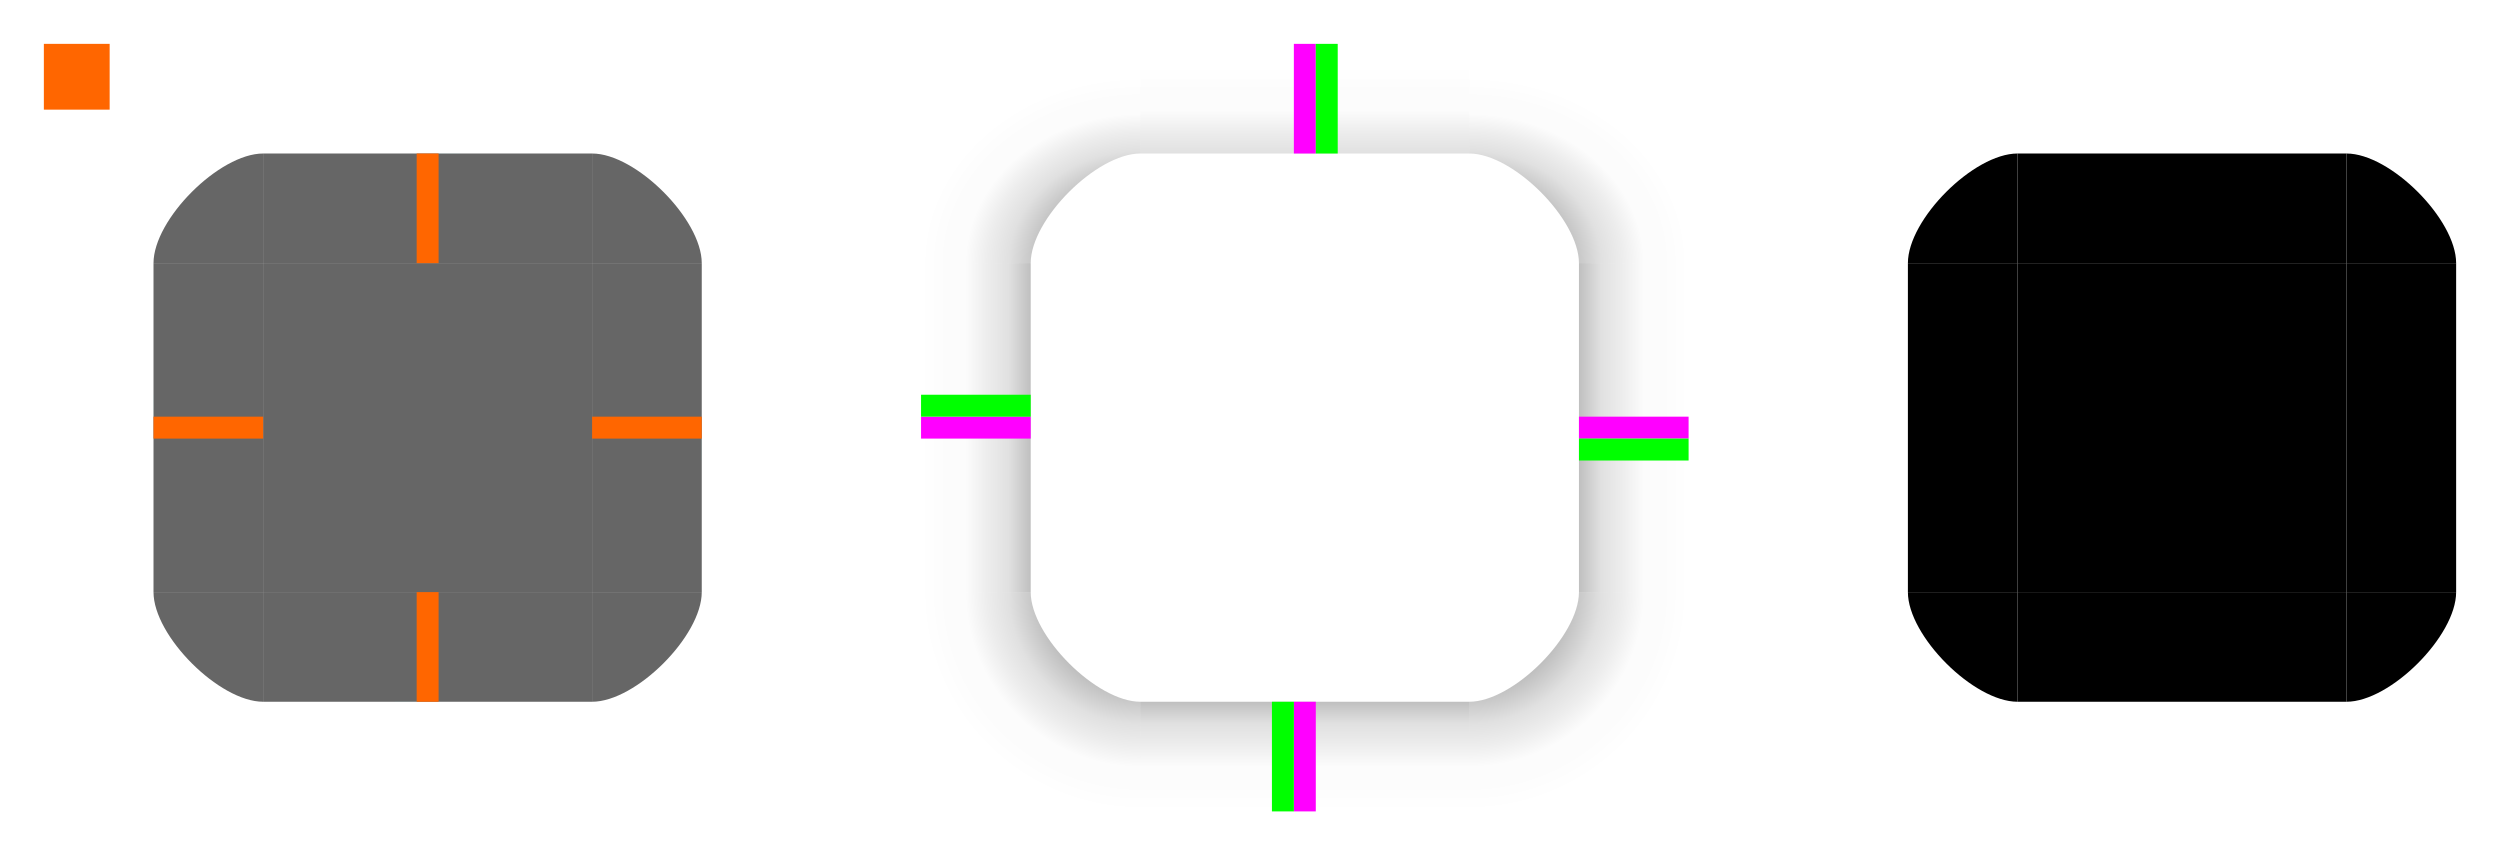
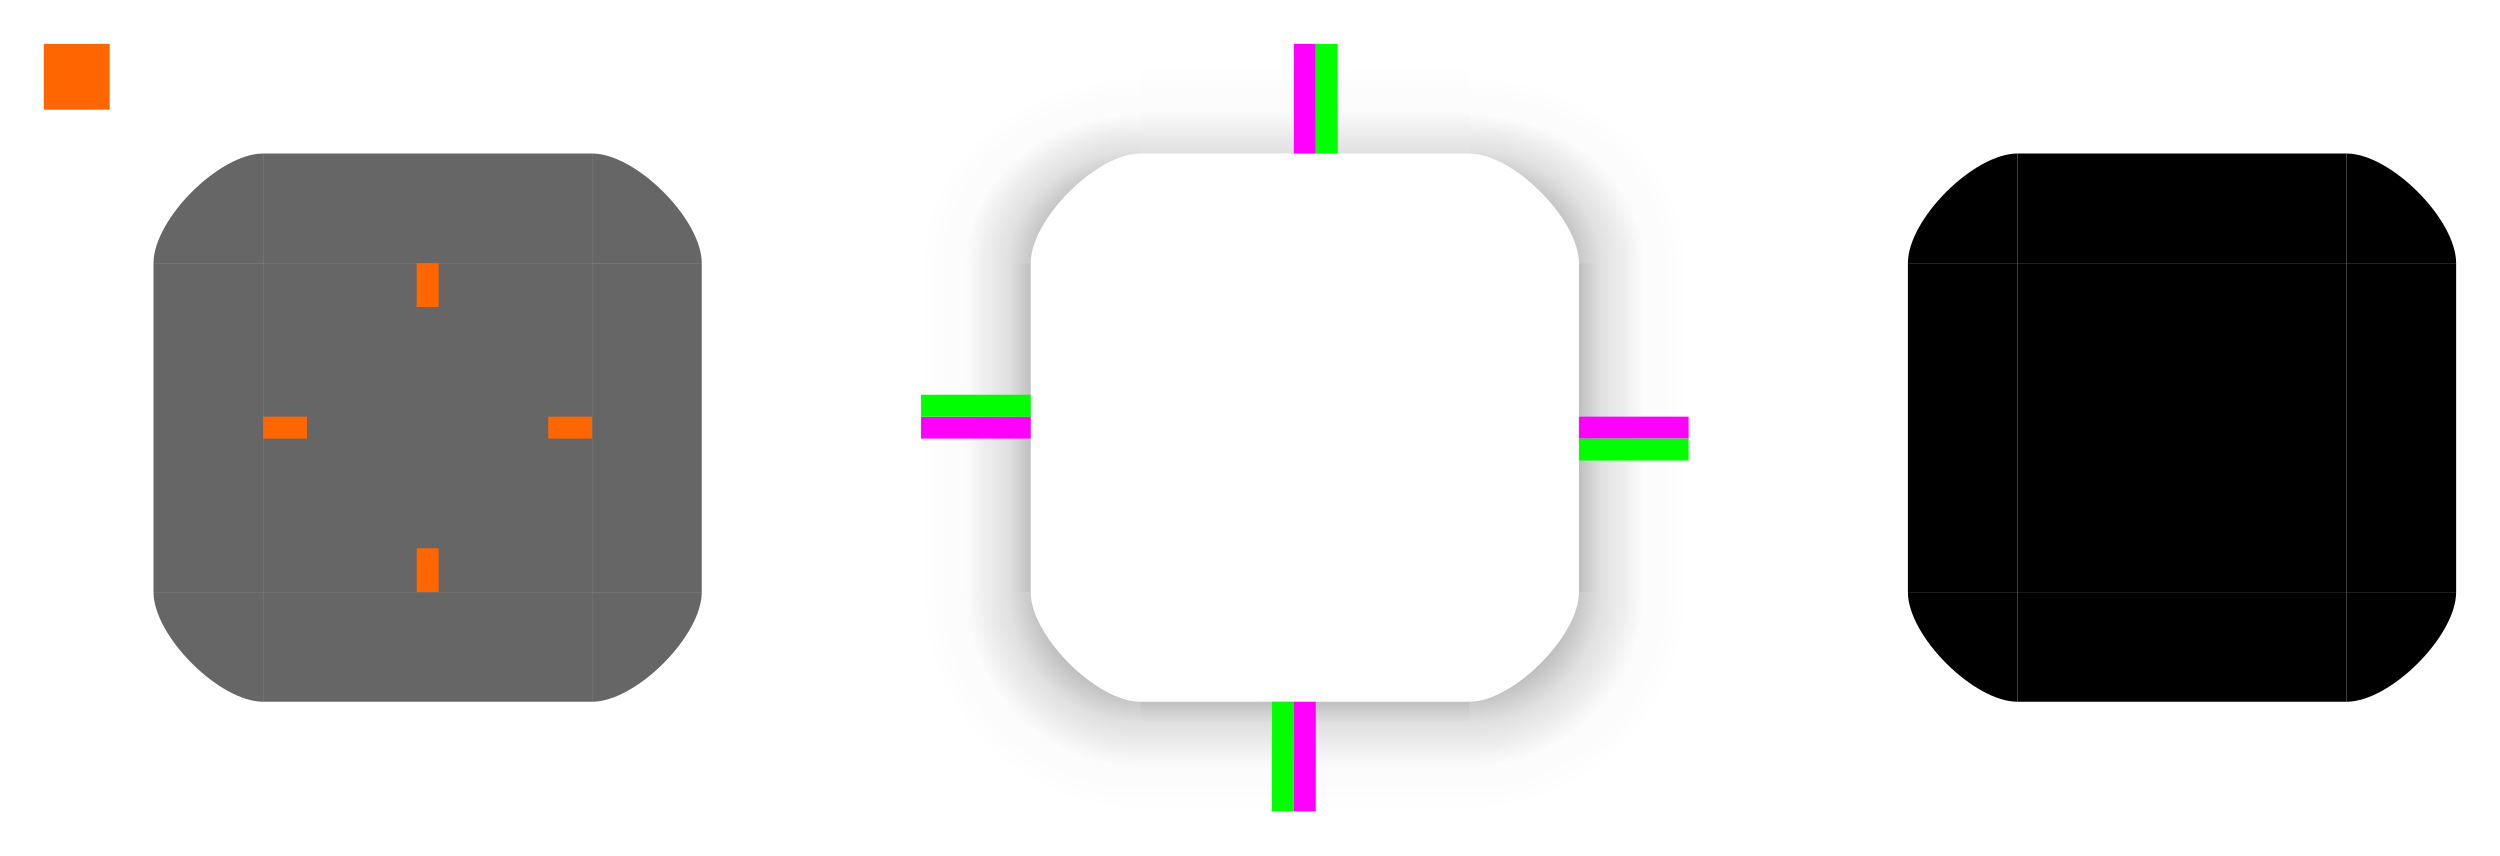
<svg xmlns="http://www.w3.org/2000/svg" xmlns:xlink="http://www.w3.org/1999/xlink" width="114" height="39" viewBox="0 0 114 39" version="1.1" id="svg5">
  <defs id="defs2">
    <linearGradient id="linearGradient20574">
      <stop style="stop-color:#000000;stop-opacity:0.45" offset="0" id="stop20560" />
      <stop style="stop-color:#000000;stop-opacity:0.31" offset="0.4" id="stop20562" />
      <stop style="stop-color:#000000;stop-opacity:0.12" offset="0.6" id="stop20564" />
      <stop style="stop-color:#000000;stop-opacity:0.07" offset="0.7" id="stop20566" />
      <stop style="stop-color:#000000;stop-opacity:0.01" offset="0.8" id="stop20568" />
      <stop style="stop-color:#000000;stop-opacity:0.01" offset="0.9" id="stop20570" />
      <stop style="stop-color:#000000;stop-opacity:0;" offset="1" id="stop20572" />
    </linearGradient>
    <linearGradient id="linearGradient20558">
      <stop style="stop-color:#000000;stop-opacity:0.45" offset="0" id="stop20544" />
      <stop style="stop-color:#000000;stop-opacity:0.31" offset="0.4" id="stop20546" />
      <stop style="stop-color:#000000;stop-opacity:0.12" offset="0.6" id="stop20548" />
      <stop style="stop-color:#000000;stop-opacity:0.07" offset="0.7" id="stop20550" />
      <stop style="stop-color:#000000;stop-opacity:0.01" offset="0.8" id="stop20552" />
      <stop style="stop-color:#000000;stop-opacity:0.01" offset="0.9" id="stop20554" />
      <stop style="stop-color:#000000;stop-opacity:0;" offset="1" id="stop20556" />
    </linearGradient>
    <linearGradient id="linearGradient20542">
      <stop style="stop-color:#000000;stop-opacity:0.45" offset="0" id="stop20528" />
      <stop style="stop-color:#000000;stop-opacity:0.31" offset="0.4" id="stop20530" />
      <stop style="stop-color:#000000;stop-opacity:0.12" offset="0.6" id="stop20532" />
      <stop style="stop-color:#000000;stop-opacity:0.07" offset="0.7" id="stop20534" />
      <stop style="stop-color:#000000;stop-opacity:0.01" offset="0.8" id="stop20536" />
      <stop style="stop-color:#000000;stop-opacity:0.01" offset="0.9" id="stop20538" />
      <stop style="stop-color:#000000;stop-opacity:0;" offset="1" id="stop20540" />
    </linearGradient>
    <linearGradient id="linearGradient20488">
      <stop style="stop-color:#000000;stop-opacity:0.25" offset="0" id="stop20476" />
      <stop style="stop-color:#000000;stop-opacity:0.12" offset="0.2" id="stop20478" />
      <stop style="stop-color:#000000;stop-opacity:0.07" offset="0.4" id="stop20480" />
      <stop style="stop-color:#000000;stop-opacity:0.01" offset="0.599" id="stop20482" />
      <stop style="stop-color:#000000;stop-opacity:0.01" offset="0.798" id="stop20484" />
      <stop style="stop-color:#000000;stop-opacity:0;" offset="1" id="stop20486" />
    </linearGradient>
    <linearGradient id="linearGradient20474">
      <stop style="stop-color:#000000;stop-opacity:0.25" offset="0" id="stop20462" />
      <stop style="stop-color:#000000;stop-opacity:0.12" offset="0.2" id="stop20464" />
      <stop style="stop-color:#000000;stop-opacity:0.07" offset="0.4" id="stop20466" />
      <stop style="stop-color:#000000;stop-opacity:0.01" offset="0.599" id="stop20468" />
      <stop style="stop-color:#000000;stop-opacity:0.01" offset="0.798" id="stop20470" />
      <stop style="stop-color:#000000;stop-opacity:0;" offset="1" id="stop20472" />
    </linearGradient>
    <linearGradient id="linearGradient19446">
      <stop style="stop-color:#000000;stop-opacity:0.45" offset="0" id="stop19432" />
      <stop style="stop-color:#000000;stop-opacity:0.31" offset="0.4" id="stop19434" />
      <stop style="stop-color:#000000;stop-opacity:0.12" offset="0.6" id="stop19436" />
      <stop style="stop-color:#000000;stop-opacity:0.07" offset="0.7" id="stop19438" />
      <stop style="stop-color:#000000;stop-opacity:0.01" offset="0.8" id="stop19440" />
      <stop style="stop-color:#000000;stop-opacity:0.01" offset="0.9" id="stop19442" />
      <stop style="stop-color:#000000;stop-opacity:0;" offset="1" id="stop19444" />
    </linearGradient>
    <linearGradient id="linearGradient18914">
      <stop style="stop-color:#000000;stop-opacity:0.25" offset="0" id="stop18902" />
      <stop style="stop-color:#000000;stop-opacity:0.12" offset="0.2" id="stop18904" />
      <stop style="stop-color:#000000;stop-opacity:0.07" offset="0.4" id="stop18906" />
      <stop style="stop-color:#000000;stop-opacity:0.01" offset="0.599" id="stop18908" />
      <stop style="stop-color:#000000;stop-opacity:0.01" offset="0.798" id="stop18910" />
      <stop style="stop-color:#000000;stop-opacity:0;" offset="1" id="stop18912" />
    </linearGradient>
    <linearGradient id="linearGradient15516">
      <stop style="stop-color:#000000;stop-opacity:0.12" offset="0" id="stop15504" />
      <stop style="stop-color:#000000;stop-opacity:0.07" offset="0.2" id="stop15506" />
      <stop style="stop-color:#000000;stop-opacity:0.01" offset="0.4" id="stop15508" />
      <stop style="stop-color:#000000;stop-opacity:0.01" offset="0.599" id="stop15510" />
      <stop style="stop-color:#000000;stop-opacity:0" offset="0.798" id="stop15512" />
      <stop style="stop-color:#000000;stop-opacity:0;" offset="1" id="stop15514" />
    </linearGradient>
    <radialGradient xlink:href="#linearGradient20542" id="radialGradient12583-2-82-3-9" cx="310" cy="361.25" fx="310" fy="361.25" r="5" gradientUnits="userSpaceOnUse" gradientTransform="matrix(0,2,-2,0,1057.5,-245)" />
    <linearGradient xlink:href="#linearGradient15516" id="linearGradient18867" gradientUnits="userSpaceOnUse" x1="328" y1="355" x2="328" y2="350" />
    <linearGradient xlink:href="#linearGradient18914" id="linearGradient18871" gradientUnits="userSpaceOnUse" gradientTransform="translate(-695,-40)" x1="328" y1="355" x2="328" y2="350" />
    <linearGradient xlink:href="#linearGradient20474" id="linearGradient19227" gradientUnits="userSpaceOnUse" gradientTransform="translate(-695,-695)" x1="328" y1="355" x2="328" y2="350" />
    <linearGradient xlink:href="#linearGradient20488" id="linearGradient19258" gradientUnits="userSpaceOnUse" gradientTransform="translate(-655,-735)" x1="328" y1="355" x2="328" y2="350" />
    <radialGradient xlink:href="#linearGradient20558" id="radialGradient12583-2-82-3-9-5" cx="310" cy="361.25" fx="310" fy="361.25" r="5" gradientUnits="userSpaceOnUse" gradientTransform="matrix(0,2,2,0,-402.5,-245)" />
    <radialGradient xlink:href="#linearGradient20574" id="radialGradient12583-2-82-3-9-5-1" cx="310" cy="361.25" fx="310" fy="361.25" r="5" gradientUnits="userSpaceOnUse" gradientTransform="matrix(0,-1.707342,-2,0,1057.5,889.2759)" />
    <radialGradient xlink:href="#linearGradient19446" id="radialGradient12583-2-82-3-9-5-1-2" cx="310" cy="361.25" fx="310" fy="361.25" r="5" gradientUnits="userSpaceOnUse" gradientTransform="matrix(0,-1.707342,2,0,-402.5,889.2759)" />
  </defs>
  <g id="layer1" transform="translate(-268,-348)">
    <rect style="opacity:1;fill-opacity:0.6;fill-rule:nonzero" id="center" width="15" height="15" x="280" y="360" />
    <rect style="opacity:1;fill-opacity:0.6;fill-rule:evenodd" id="right" width="5" height="15" x="295" y="360" />
    <rect style="opacity:1;fill-opacity:0.6;fill-rule:nonzero" id="top" width="15" height="5" x="280" y="355" />
    <rect style="opacity:1;fill-opacity:0.6;fill-rule:evenodd" id="left" width="5" height="15" x="275" y="360" />
    <rect style="opacity:1;fill-opacity:0.6;fill-rule:evenodd" id="bottom" width="15" height="5" x="280" y="375" />
    <path d="m 295,355 v 5 h 5 c 0,-2 -3,-5 -5,-5 z" id="topright" style="opacity:1;fill-opacity:0.6;fill-rule:nonzero" />
    <path d="m 275,360 h 5 v -5 c -2,0 -5,3 -5,5 z" id="topleft" style="opacity:1;fill-opacity:0.6;fill-rule:nonzero" />
    <path d="m 280,380 v -5 h -5 c 0,2 3,5 5,5 z" id="bottomleft" style="opacity:1;fill-opacity:0.6;fill-rule:nonzero" />
    <path d="m 300,375 h -5 v 5 c 2,0 5,-3 5,-5 z" id="bottomright" style="opacity:1;fill-opacity:0.6;fill-rule:nonzero" />
    <rect style="fill:#000000;fill-opacity:1;fill-rule:nonzero" id="mask-center" width="15" height="15" x="360" y="360" />
    <rect style="fill:#000000;fill-opacity:1;fill-rule:evenodd" id="mask-right" width="5" height="15" x="375" y="360" />
    <rect style="fill:#000000;fill-opacity:1;fill-rule:nonzero" id="mask-top" width="15" height="5" x="360" y="355" />
    <rect style="fill:#000000;fill-opacity:1;fill-rule:evenodd" id="mask-left" width="5" height="15" x="355" y="360" />
    <rect style="fill:#000000;fill-opacity:1;fill-rule:evenodd" id="mask-bottom" width="15" height="5" x="360" y="375" />
    <path d="m 375,355 v 5 h 5 c 0,-2 -3,-5 -5,-5 z" id="mask-topright" style="fill:#000000;fill-opacity:1" />
    <path d="m 355,360 h 5 v -5 c -2,0 -5,3 -5,5 z" id="mask-topleft" style="fill:#000000;fill-opacity:1" />
    <path d="m 360,380 v -5 h -5 c 0,2 3,5 5,5 z" id="mask-bottomleft" style="fill:#000000;fill-opacity:1" />
    <path d="m 380,375 h -5 v 5 c 2,0 5,-3 5,-5 z" id="mask-bottomright" style="fill:#000000;fill-opacity:1" />
-     <rect style="opacity:1;fill:#ff6600;fill-opacity:1;fill-rule:nonzero" id="hint-left-margin" width="5" height="1" x="275" y="367" />
-     <rect style="opacity:1;fill:#ff6600;fill-opacity:1;fill-rule:nonzero" id="hint-top-margin" width="1" height="5" x="287" y="355" />
-     <rect style="opacity:1;fill:#ff6600;fill-opacity:1;fill-rule:nonzero" id="hint-right-margin" width="5" height="1" x="295" y="367" />
-     <rect style="opacity:1;fill:#ff6600;fill-opacity:1;fill-rule:nonzero" id="hint-bottom-margin" width="1" height="5" x="287" y="375" />
+     <rect style="opacity:1;fill:#ff6600;fill-opacity:1;fill-rule:nonzero;stroke-width:0.632" id="hint-left-margin" width="2" height="1" x="-282" y="367" transform="scale(-1,1)" />
+     <rect style="opacity:1;fill:#ff6600;fill-opacity:1;fill-rule:nonzero;stroke-width:0.632" id="hint-top-margin" width="1" height="2" x="287" y="-362" transform="scale(1,-1)" />
+     <rect style="opacity:1;fill:#ff6600;fill-opacity:1;fill-rule:nonzero;stroke-width:0.632" id="hint-right-margin" width="2" height="1" x="-295" y="367" transform="scale(-1,1)" />
+     <rect style="opacity:1;fill:#ff6600;fill-opacity:1;fill-rule:nonzero;stroke-width:0.632" id="hint-bottom-margin" width="1" height="2" x="287" y="-375" transform="scale(1,-1)" />
    <rect style="opacity:1;fill:#00ffff;fill-opacity:1;fill-rule:nonzero;stroke-width:0.012" id="hint-left-inset" width="0.001" height="1" x="275" y="366" />
    <rect style="opacity:1;fill:#00ffff;fill-opacity:1;fill-rule:nonzero;stroke-width:0.012" id="hint-top-inset" width="1" height="0.001" x="288" y="355" />
    <rect style="opacity:1;fill:#00ffff;fill-opacity:1;fill-rule:nonzero;stroke-width:0.012" id="hint-right-inset" width="0.001" height="1" x="300" y="368" />
    <rect style="opacity:1;fill:#00ffff;fill-opacity:1;fill-rule:nonzero;stroke-width:0.012" id="hint-bottom-inset" width="1" height="0.001" x="286" y="380" />
-     <rect style="opacity:1;fill:#ff6600;fill-opacity:1;fill-rule:nonzero;stroke-width:0.6" id="hint-stretch-borders" width="3" height="3" x="270" y="350" />
+     <rect style="opacity:1;fill:#ff6600;fill-opacity:1;fill-rule:nonzero;stroke-width:0.6" id="hint-tile-center" width="3" height="3" x="270" y="350" />
    <g id="g4866">
      <g id="g4869" />
    </g>
    <rect style="fill:url(#linearGradient18867);fill-opacity:1;fill-rule:nonzero" id="shadow-top" width="15" height="5" x="320" y="350" />
    <rect style="fill:url(#linearGradient18871);fill-opacity:1;fill-rule:nonzero" id="shadow-left" width="15" height="5" x="-375" y="310" transform="rotate(-90)" />
    <rect style="fill:url(#linearGradient19227);fill-opacity:1;fill-rule:nonzero" id="shadow-right" width="15" height="5" x="-375" y="-345" transform="matrix(0,-1,-1,0,0,0)" />
    <rect style="fill:url(#linearGradient19258);fill-opacity:1;fill-rule:nonzero" id="shadow-bottom" width="15" height="5" x="-335" y="-385" transform="scale(-1)" />
    <path style="fill:url(#radialGradient12583-2-82-3-9);fill-opacity:1;stroke:none;stroke-width:1px;stroke-linecap:butt;stroke-linejoin:miter;stroke-opacity:1" d="m 340,375 c 0,2 -3,5 -5,5 v 5 h 10 v -10 c -1.575,0 -2.417,0 -5,0 z" id="shadow-bottomright" />
    <path style="fill:url(#radialGradient12583-2-82-3-9-5);fill-opacity:1;stroke:none;stroke-width:1px;stroke-linecap:butt;stroke-linejoin:miter;stroke-opacity:1" d="m 315,375 c 0,2 3,5 5,5 v 5 h -10 v -10 c 1.575,0 2.417,0 5,0 z" id="shadow-bottomleft" />
    <path style="fill:url(#radialGradient12583-2-82-3-9-5-1);fill-opacity:1;stroke:none;stroke-width:1px;stroke-linecap:butt;stroke-linejoin:miter;stroke-opacity:1" d="m 340,360 c 0,-2 -3,-5 -5,-5 v -5 h 10 v 10 c -1.575,0 -2.417,0 -5,0 z" id="shadow-topright" />
    <path style="fill:url(#radialGradient12583-2-82-3-9-5-1-2);fill-opacity:1;stroke:none;stroke-width:1px;stroke-linecap:butt;stroke-linejoin:miter;stroke-opacity:1" d="m 315,360 c 0,-2 3,-5 5,-5 v -5 h -10 v 10 c 1.575,0 2.417,0 5,0 z" id="shadow-topleft" />
    <rect style="opacity:1;fill:#ff00ff;fill-opacity:1;fill-rule:nonzero;stroke:none;stroke-opacity:0.31" id="shadow-hint-top-margin" width="1" height="5" x="327" y="350" />
    <rect style="opacity:1;fill:#ff00ff;fill-opacity:1;fill-rule:nonzero;stroke:none;stroke-opacity:0.31" id="shadow-hint-right-margin" width="5" height="1" x="340" y="367" />
    <rect style="opacity:1;fill:#ff00ff;fill-opacity:1;fill-rule:nonzero;stroke:none;stroke-opacity:0.31" id="shadow-hint-bottom-margin" width="1" height="5" x="327" y="380" />
    <rect style="opacity:1;fill:#ff00ff;fill-opacity:1;fill-rule:nonzero;stroke:none;stroke-opacity:0.31" id="shadow-hint-left-margin" width="5" height="1" x="310" y="367" />
    <rect style="opacity:1;fill:#00ff00;fill-opacity:1;fill-rule:nonzero;stroke:none;stroke-opacity:0.31" id="shadow-hint-top-inset" width="1" height="5" x="328" y="350" />
    <rect style="opacity:1;fill:#00ff00;fill-opacity:1;fill-rule:nonzero;stroke:none;stroke-opacity:0.31" id="shadow-hint-right-inset" width="5" height="1" x="340" y="368" />
    <rect style="opacity:1;fill:#00ff00;fill-opacity:1;fill-rule:nonzero;stroke:none;stroke-opacity:0.31" id="shadow-hint-bottom-inset" width="1" height="5" x="326" y="380" />
    <rect style="opacity:1;fill:#00ff00;fill-opacity:1;fill-rule:nonzero;stroke:none;stroke-opacity:0.31" id="shadow-hint-left-inset" width="5" height="1" x="310" y="366" />
  </g>
</svg>
